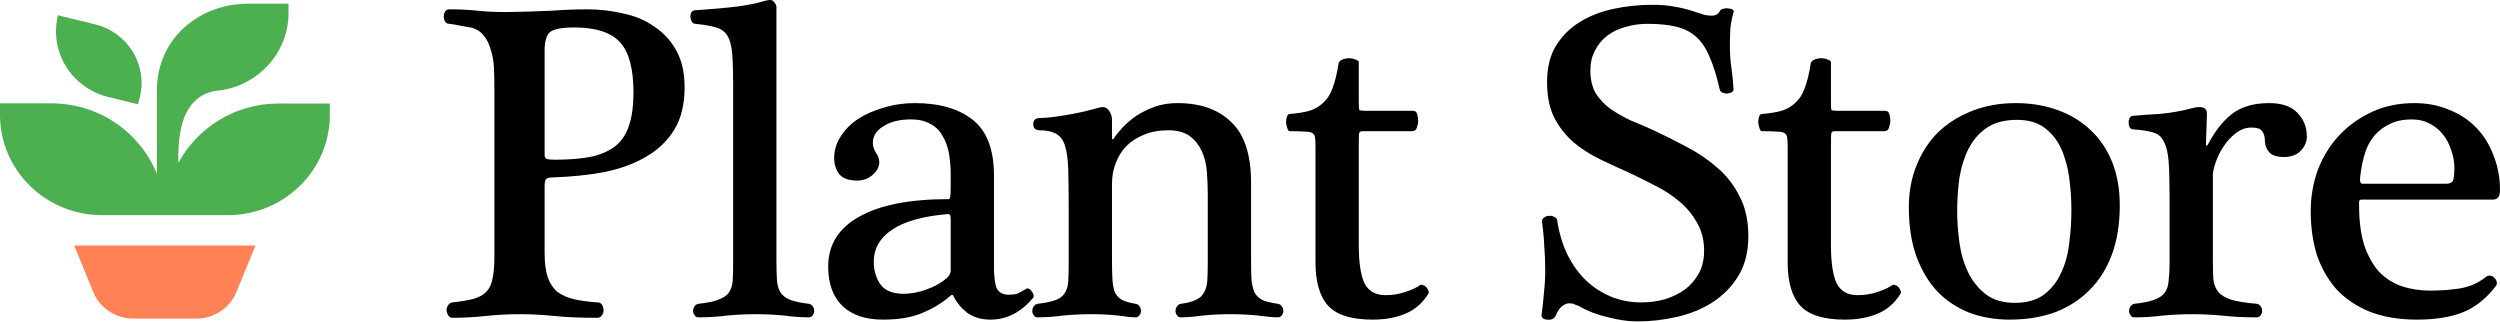
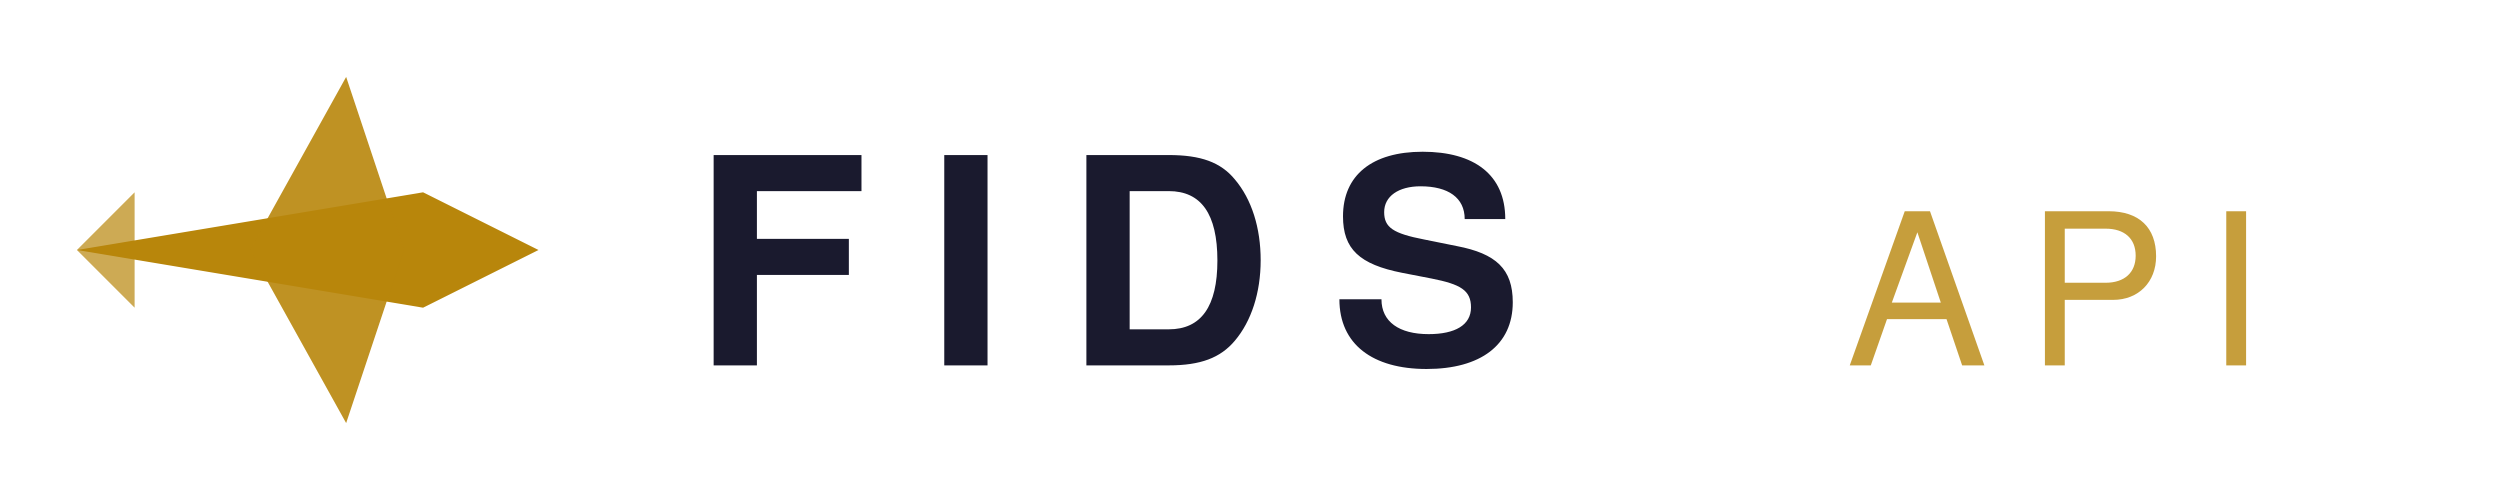
- <svg xmlns="http://www.w3.org/2000/svg" width="700" height="90" viewBox="0 0 700 90" fill="none">
-   <path d="M661.314 55.882C660.884 55.882 660.626 56.051 660.54 56.389C660.54 56.643 660.54 56.981 660.54 57.404C660.54 61.801 661.013 65.521 661.959 68.565C662.99 71.609 664.366 74.104 666.085 76.049C667.891 77.909 669.997 79.261 672.404 80.107C674.897 80.953 677.562 81.375 680.399 81.375C683.322 81.375 686.159 81.164 688.91 80.741C691.661 80.234 694.025 79.177 696.002 77.57C696.432 77.232 696.862 77.105 697.292 77.19C697.808 77.275 698.195 77.486 698.453 77.824C698.796 78.162 699.011 78.543 699.097 78.966C699.183 79.388 699.097 79.769 698.839 80.107C696.088 83.658 692.994 86.111 689.555 87.463C686.116 88.816 681.861 89.493 676.788 89.493C671.63 89.493 667.16 88.732 663.377 87.21C659.68 85.688 656.586 83.574 654.092 80.868C651.685 78.078 649.88 74.865 648.676 71.229C647.559 67.508 647 63.492 647 59.18C647 55.037 647.688 51.105 649.063 47.384C650.525 43.664 652.545 40.451 655.124 37.745C657.703 35.039 660.755 32.883 664.28 31.277C667.805 29.67 671.716 28.867 676.015 28.867C679.625 28.867 682.892 29.501 685.815 30.769C688.824 31.953 691.36 33.644 693.423 35.843C695.487 37.957 697.077 40.535 698.195 43.58C699.398 46.539 700 49.752 700 53.219C700 54.994 699.355 55.882 698.066 55.882H661.314ZM684.912 51.443C686.116 51.443 686.804 51.02 686.976 50.175C687.148 49.329 687.234 48.315 687.234 47.131C687.234 45.355 686.933 43.664 686.331 42.057C685.815 40.366 685.041 38.887 684.01 37.618C682.978 36.35 681.732 35.335 680.27 34.574C678.809 33.813 677.132 33.433 675.241 33.433C672.92 33.433 670.899 33.856 669.18 34.701C667.547 35.462 666.128 36.519 664.925 37.872C663.807 39.14 662.947 40.662 662.346 42.438C661.744 44.214 661.314 46.074 661.056 48.019C660.884 49.033 660.798 49.879 660.798 50.555C660.884 51.147 661.099 51.443 661.443 51.443H684.912Z" fill="black" />
-   <path d="M619.605 72.878C619.605 74.992 619.648 76.767 619.734 78.205C619.906 79.642 620.379 80.826 621.153 81.756C621.927 82.686 623.13 83.405 624.764 83.912C626.397 84.419 628.761 84.8 631.856 85.053C632.372 85.138 632.759 85.392 633.017 85.814C633.275 86.153 633.403 86.576 633.403 87.083C633.403 87.506 633.275 87.886 633.017 88.224C632.759 88.647 632.372 88.859 631.856 88.859C628.159 88.859 624.893 88.689 622.056 88.351C619.219 88.097 616.511 87.971 613.931 87.971C611.18 87.971 608.429 88.097 605.678 88.351C603.013 88.689 600.305 88.859 597.554 88.859C597.124 88.859 596.781 88.647 596.523 88.224C596.265 87.886 596.136 87.506 596.136 87.083C596.136 86.576 596.265 86.153 596.523 85.814C596.781 85.392 597.167 85.138 597.683 85.053C600.09 84.8 601.939 84.419 603.228 83.912C604.604 83.405 605.592 82.728 606.194 81.883C606.796 80.953 607.14 79.853 607.226 78.585C607.398 77.232 607.484 75.583 607.484 73.639V55.121C607.484 50.978 607.398 47.723 607.226 45.355C607.054 42.903 606.624 41.043 605.936 39.775C605.335 38.422 604.346 37.534 602.97 37.111C601.595 36.688 599.704 36.392 597.296 36.223C596.867 36.223 596.523 36.012 596.265 35.589C596.093 35.166 596.007 34.743 596.007 34.321C596.007 33.898 596.093 33.475 596.265 33.052C596.523 32.63 596.91 32.418 597.425 32.418C599.145 32.249 601.509 32.08 604.518 31.911C607.613 31.657 610.751 31.108 613.931 30.262C615.135 29.924 616.124 29.882 616.897 30.135C617.671 30.389 618.015 31.108 617.929 32.291L617.671 40.409C617.671 40.578 617.714 40.705 617.8 40.789C617.886 40.789 618.015 40.705 618.187 40.535C619.992 36.984 622.184 34.152 624.764 32.038C627.429 29.924 630.953 28.867 635.338 28.867C638.948 28.867 641.614 29.797 643.333 31.657C645.052 33.433 645.912 35.631 645.912 38.252C645.912 39.69 645.353 41.001 644.236 42.184C643.118 43.368 641.528 43.96 639.464 43.96C637.487 43.96 636.112 43.495 635.338 42.565C634.564 41.635 634.177 40.62 634.177 39.521C634.177 38.337 633.919 37.407 633.403 36.73C632.974 36.054 631.985 35.716 630.438 35.716C628.804 35.716 627.3 36.266 625.924 37.365C624.635 38.379 623.517 39.605 622.571 41.043C621.626 42.48 620.895 43.96 620.379 45.482C619.863 47.004 619.605 48.188 619.605 49.033V72.878Z" fill="black" />
-   <path d="M593.534 57.531C593.534 62.689 592.803 67.255 591.341 71.229C589.88 75.203 587.774 78.543 585.023 81.249C582.358 83.954 579.134 86.026 575.351 87.463C571.568 88.816 567.356 89.493 562.714 89.493C558.673 89.493 554.933 88.859 551.495 87.59C548.056 86.237 545.09 84.293 542.597 81.756C540.104 79.135 538.126 75.879 536.665 71.99C535.203 68.016 534.473 63.365 534.473 58.038C534.473 53.726 535.203 49.794 536.665 46.243C538.126 42.607 540.147 39.521 542.726 36.984C545.391 34.448 548.572 32.461 552.268 31.023C555.965 29.586 560.006 28.867 564.39 28.867C568.602 28.867 572.471 29.501 575.996 30.769C579.606 32.038 582.701 33.898 585.28 36.35C587.86 38.718 589.88 41.677 591.341 45.228C592.803 48.78 593.534 52.88 593.534 57.531ZM579.993 58.926C579.993 55.713 579.778 52.584 579.349 49.541C578.919 46.497 578.145 43.791 577.027 41.423C575.91 39.056 574.362 37.153 572.385 35.716C570.408 34.279 567.872 33.56 564.777 33.56C561.338 33.56 558.544 34.279 556.395 35.716C554.246 37.153 552.526 39.098 551.237 41.55C550.033 43.918 549.173 46.623 548.658 49.667C548.228 52.711 548.013 55.882 548.013 59.18C548.013 62.055 548.228 65.014 548.658 68.058C549.087 71.102 549.904 73.85 551.108 76.302C552.311 78.754 553.945 80.784 556.008 82.39C558.157 83.997 560.865 84.8 564.132 84.8C567.485 84.8 570.193 84.039 572.256 82.517C574.319 80.995 575.91 79.008 577.027 76.556C578.231 74.104 579.005 71.356 579.349 68.312C579.778 65.183 579.993 62.055 579.993 58.926Z" fill="black" />
-   <path d="M512.666 68.692C512.666 73.427 513.182 76.936 514.214 79.219C515.331 81.502 517.309 82.644 520.146 82.644C522.123 82.644 523.971 82.348 525.691 81.756C527.496 81.164 528.872 80.53 529.817 79.853C530.075 79.684 530.376 79.684 530.72 79.853C531.064 79.938 531.365 80.149 531.623 80.488C531.88 80.741 532.052 81.037 532.138 81.375C532.31 81.714 532.31 82.01 532.138 82.263C530.505 84.884 528.356 86.745 525.691 87.844C523.112 88.943 520.06 89.493 516.535 89.493C510.689 89.493 506.563 88.224 504.155 85.688C501.748 83.067 500.545 79.008 500.545 73.512V40.916C500.545 39.901 500.502 39.098 500.416 38.506C500.33 37.914 500.072 37.492 499.642 37.238C499.212 36.984 498.481 36.857 497.45 36.857C496.504 36.773 495.129 36.73 493.323 36.73C493.065 36.73 492.85 36.477 492.678 35.97C492.507 35.462 492.378 34.913 492.292 34.321C492.292 33.729 492.378 33.179 492.55 32.672C492.721 32.165 492.979 31.911 493.323 31.911C495.472 31.742 497.321 31.446 498.868 31.023C500.416 30.516 501.705 29.755 502.737 28.74C503.855 27.726 504.714 26.373 505.316 24.681C506.004 22.906 506.563 20.623 506.992 17.833C507.078 17.325 507.422 16.945 508.024 16.691C508.626 16.437 509.271 16.311 509.958 16.311C510.646 16.311 511.248 16.437 511.764 16.691C512.365 16.86 512.666 17.114 512.666 17.452V28.36C512.666 29.712 512.709 30.516 512.795 30.769C512.967 30.939 513.526 31.023 514.472 31.023H527.883C528.485 31.023 528.872 31.361 529.043 32.038C529.215 32.714 529.301 33.306 529.301 33.813C529.301 34.321 529.172 34.955 528.915 35.716C528.743 36.392 528.313 36.73 527.625 36.73H513.827C513.225 36.73 512.881 36.9 512.795 37.238C512.709 37.492 512.666 38.548 512.666 40.409V68.692Z" fill="black" />
-   <path d="M445.299 19.735C445.299 22.272 445.815 24.428 446.846 26.203C447.964 27.895 449.34 29.332 450.973 30.516C452.692 31.7 454.541 32.757 456.518 33.687C458.581 34.532 460.559 35.378 462.45 36.223C465.717 37.745 468.941 39.352 472.121 41.043C475.388 42.734 478.311 44.721 480.89 47.004C483.469 49.202 485.533 51.866 487.08 54.994C488.713 58.038 489.53 61.759 489.53 66.156C489.53 70.552 488.585 74.273 486.693 77.317C484.888 80.276 482.481 82.728 479.472 84.673C476.549 86.533 473.239 87.886 469.542 88.732C465.846 89.577 462.149 90 458.452 90C456.045 90 453.337 89.62 450.328 88.859C447.319 88.182 444.568 87.125 442.075 85.688C441.645 85.519 441.215 85.35 440.786 85.18C440.442 85.011 439.969 84.927 439.367 84.927C438.765 84.927 438.121 85.18 437.433 85.688C436.745 86.195 436.143 87.083 435.627 88.351C435.37 88.859 435.026 89.197 434.596 89.366C434.166 89.535 433.693 89.577 433.177 89.493C432.747 89.493 432.361 89.366 432.017 89.112C431.759 88.859 431.63 88.563 431.63 88.224C431.888 86.364 432.103 84.377 432.275 82.263C432.533 80.065 432.662 77.866 432.662 75.668C432.662 73.47 432.576 71.271 432.404 69.073C432.318 66.874 432.103 64.591 431.759 62.224C431.673 61.717 431.845 61.294 432.275 60.956C432.705 60.617 433.177 60.448 433.693 60.448C434.209 60.364 434.682 60.448 435.112 60.702C435.627 60.871 435.928 61.209 436.014 61.717C436.53 65.183 437.476 68.354 438.851 71.229C440.227 74.019 441.946 76.429 444.009 78.458C446.073 80.403 448.394 81.925 450.973 83.024C453.638 84.124 456.518 84.673 459.613 84.673C461.934 84.673 464.126 84.377 466.19 83.785C468.339 83.109 470.23 82.179 471.864 80.995C473.497 79.727 474.786 78.205 475.732 76.429C476.678 74.653 477.151 72.582 477.151 70.214C477.151 67.17 476.463 64.507 475.087 62.224C473.798 59.941 472.164 57.996 470.187 56.389C468.21 54.698 466.018 53.261 463.61 52.077C461.203 50.809 458.925 49.667 456.776 48.653C453.939 47.384 451.102 46.074 448.265 44.721C445.428 43.368 442.892 41.762 440.657 39.901C438.421 37.957 436.616 35.674 435.241 33.052C433.865 30.347 433.177 27.007 433.177 23.033C433.177 18.974 433.994 15.592 435.627 12.886C437.347 10.096 439.582 7.855 442.333 6.164C445.084 4.473 448.222 3.247 451.747 2.486C455.271 1.725 458.925 1.344 462.708 1.344C465.115 1.344 467.135 1.514 468.769 1.852C470.488 2.105 472.379 2.57 474.443 3.247C475.56 3.585 476.463 3.881 477.151 4.135C477.924 4.304 478.655 4.388 479.343 4.388C480.374 4.388 481.105 3.966 481.535 3.12C481.707 2.782 482.008 2.57 482.438 2.486C482.954 2.317 483.426 2.275 483.856 2.359C484.286 2.359 484.673 2.444 485.017 2.613C485.361 2.782 485.49 3.036 485.404 3.374C484.974 4.896 484.673 6.418 484.501 7.94C484.415 9.462 484.372 11.068 484.372 12.759C484.372 14.958 484.501 16.945 484.759 18.72C485.017 20.496 485.232 22.61 485.404 25.062C485.404 25.316 485.232 25.569 484.888 25.823C484.544 25.992 484.114 26.119 483.598 26.203C483.168 26.203 482.739 26.119 482.309 25.95C481.879 25.781 481.621 25.485 481.535 25.062C480.675 21.342 479.73 18.298 478.698 15.93C477.666 13.478 476.377 11.575 474.829 10.223C473.282 8.87 471.391 7.94 469.155 7.432C467.006 6.925 464.384 6.671 461.289 6.671C459.14 6.671 457.077 6.967 455.1 7.559C453.208 8.067 451.532 8.87 450.07 9.969C448.609 11.068 447.448 12.463 446.589 14.155C445.729 15.761 445.299 17.621 445.299 19.735Z" fill="black" />
-   <path d="M380.458 68.692C380.458 73.427 380.974 76.936 382.006 79.219C383.123 81.502 385.101 82.644 387.938 82.644C389.915 82.644 391.763 82.348 393.483 81.756C395.288 81.164 396.663 80.53 397.609 79.853C397.867 79.684 398.168 79.684 398.512 79.853C398.856 79.938 399.157 80.149 399.414 80.488C399.672 80.741 399.844 81.037 399.93 81.375C400.102 81.714 400.102 82.01 399.93 82.263C398.297 84.884 396.148 86.745 393.483 87.844C390.903 88.943 387.852 89.493 384.327 89.493C378.481 89.493 374.354 88.224 371.947 85.688C369.54 83.067 368.337 79.008 368.337 73.512V40.916C368.337 39.901 368.294 39.098 368.208 38.506C368.122 37.914 367.864 37.492 367.434 37.238C367.004 36.984 366.273 36.857 365.242 36.857C364.296 36.773 362.92 36.73 361.115 36.73C360.857 36.73 360.642 36.477 360.47 35.97C360.298 35.462 360.169 34.913 360.083 34.321C360.083 33.729 360.169 33.179 360.341 32.672C360.513 32.165 360.771 31.911 361.115 31.911C363.264 31.742 365.113 31.446 366.66 31.023C368.208 30.516 369.497 29.755 370.529 28.74C371.646 27.726 372.506 26.373 373.108 24.681C373.796 22.906 374.354 20.623 374.784 17.833C374.87 17.325 375.214 16.945 375.816 16.691C376.418 16.437 377.062 16.311 377.75 16.311C378.438 16.311 379.04 16.437 379.556 16.691C380.157 16.86 380.458 17.114 380.458 17.452V28.36C380.458 29.712 380.501 30.516 380.587 30.769C380.759 30.939 381.318 31.023 382.264 31.023H395.675C396.277 31.023 396.663 31.361 396.835 32.038C397.007 32.714 397.093 33.306 397.093 33.813C397.093 34.321 396.964 34.955 396.706 35.716C396.534 36.392 396.105 36.73 395.417 36.73H381.619C381.017 36.73 380.673 36.9 380.587 37.238C380.501 37.492 380.458 38.548 380.458 40.409V68.692Z" fill="black" />
-   <path d="M311.353 72.878C311.353 74.992 311.396 76.767 311.482 78.205C311.568 79.642 311.783 80.826 312.127 81.756C312.557 82.686 313.202 83.405 314.061 83.912C315.007 84.419 316.296 84.8 317.93 85.053C318.446 85.138 318.833 85.392 319.09 85.814C319.348 86.153 319.477 86.576 319.477 87.083C319.477 87.506 319.348 87.886 319.09 88.224C318.833 88.647 318.446 88.859 317.93 88.859C317.07 88.859 315.437 88.689 313.03 88.351C310.708 88.097 308.258 87.971 305.679 87.971C302.928 87.971 300.263 88.097 297.684 88.351C295.105 88.689 292.698 88.859 290.463 88.859C290.033 88.859 289.689 88.647 289.431 88.224C289.173 87.886 289.044 87.506 289.044 87.083C289.044 86.576 289.173 86.153 289.431 85.814C289.689 85.392 290.076 85.138 290.592 85.053C292.741 84.8 294.374 84.462 295.492 84.039C296.695 83.616 297.555 82.982 298.071 82.136C298.673 81.291 299.017 80.192 299.103 78.839C299.189 77.486 299.232 75.752 299.232 73.639V57.658C299.232 53.515 299.189 50.09 299.103 47.384C299.017 44.594 298.716 42.396 298.2 40.789C297.684 39.183 296.867 38.083 295.75 37.492C294.632 36.815 293.042 36.477 290.978 36.477C290.463 36.477 290.033 36.308 289.689 35.97C289.431 35.631 289.302 35.251 289.302 34.828C289.302 34.321 289.431 33.898 289.689 33.56C290.033 33.221 290.463 33.052 290.978 33.052C292.612 33.052 294.976 32.799 298.071 32.291C301.252 31.784 304.476 31.065 307.743 30.135C308.946 29.797 309.849 30.051 310.451 30.896C311.052 31.657 311.353 32.545 311.353 33.56V38.633C311.353 38.802 311.396 38.929 311.482 39.014C311.654 39.014 311.783 38.929 311.869 38.76C312.471 37.83 313.288 36.815 314.319 35.716C315.437 34.532 316.726 33.433 318.188 32.418C319.735 31.404 321.455 30.558 323.346 29.882C325.237 29.205 327.344 28.867 329.665 28.867C336.112 28.867 341.142 30.643 344.752 34.194C348.449 37.661 350.297 43.326 350.297 51.189V72.878C350.297 75.161 350.34 77.021 350.426 78.458C350.598 79.896 350.899 81.079 351.329 82.01C351.845 82.855 352.575 83.532 353.521 84.039C354.553 84.462 355.971 84.8 357.777 85.053C358.292 85.138 358.679 85.392 358.937 85.814C359.195 86.153 359.324 86.576 359.324 87.083C359.324 87.506 359.195 87.886 358.937 88.224C358.679 88.647 358.292 88.859 357.777 88.859C356.659 88.859 354.811 88.689 352.232 88.351C349.739 88.097 347.202 87.971 344.623 87.971C341.872 87.971 339.25 88.097 336.757 88.351C334.264 88.689 332.201 88.859 330.567 88.859C330.138 88.859 329.794 88.647 329.536 88.224C329.278 87.886 329.149 87.506 329.149 87.083C329.149 86.576 329.278 86.153 329.536 85.814C329.794 85.392 330.18 85.138 330.696 85.053C332.588 84.8 334.006 84.419 334.952 83.912C335.983 83.405 336.714 82.728 337.144 81.883C337.66 80.953 337.961 79.853 338.047 78.585C338.133 77.232 338.176 75.583 338.176 73.639V54.36C338.176 52.246 338.09 50.133 337.918 48.019C337.746 45.905 337.273 44.002 336.499 42.311C335.726 40.62 334.608 39.225 333.146 38.126C331.685 37.026 329.665 36.477 327.086 36.477C324.507 36.477 322.228 36.9 320.251 37.745C318.36 38.506 316.726 39.563 315.351 40.916C314.061 42.269 313.073 43.875 312.385 45.736C311.697 47.511 311.353 49.414 311.353 51.443V72.878Z" fill="black" />
-   <path d="M266.192 61.97C266.192 61.04 266.149 60.49 266.063 60.321C265.977 60.068 265.762 59.941 265.418 59.941C258.369 60.533 253.125 62.012 249.686 64.38C246.333 66.663 244.657 69.622 244.657 73.258C244.657 75.795 245.302 77.951 246.591 79.727C247.881 81.418 250.03 82.263 253.039 82.263C255.016 82.263 257.079 81.883 259.229 81.122C261.464 80.361 263.441 79.261 265.16 77.824C265.848 77.148 266.192 76.471 266.192 75.795V61.97ZM278.314 74.526C278.314 77.486 278.572 79.558 279.088 80.741C279.689 81.925 280.807 82.517 282.44 82.517C283.386 82.517 284.16 82.432 284.761 82.263C285.363 82.01 286.223 81.544 287.341 80.868C287.598 80.699 287.856 80.699 288.114 80.868C288.458 81.037 288.716 81.291 288.888 81.629C289.146 81.883 289.318 82.221 289.404 82.644C289.49 82.982 289.404 83.278 289.146 83.532C285.793 87.506 281.839 89.493 277.282 89.493C274.789 89.493 272.64 88.859 270.834 87.59C269.115 86.237 267.826 84.673 266.966 82.897C266.794 82.475 266.536 82.432 266.192 82.771C263.957 84.715 261.335 86.322 258.326 87.59C255.403 88.859 251.706 89.493 247.236 89.493C242.336 89.493 238.553 88.224 235.888 85.688C233.223 83.067 231.89 79.388 231.89 74.653C231.89 68.565 234.77 63.915 240.53 60.702C246.29 57.404 254.672 55.755 265.676 55.755C265.848 55.755 265.977 55.544 266.063 55.121C266.149 54.698 266.192 53.726 266.192 52.204V48.78C266.192 46.666 266.02 44.679 265.676 42.819C265.332 40.958 264.731 39.352 263.871 37.999C263.097 36.561 261.98 35.462 260.518 34.701C259.057 33.856 257.251 33.433 255.102 33.433C251.921 33.433 249.342 34.067 247.365 35.335C245.388 36.519 244.399 38.083 244.399 40.028C244.399 40.958 244.7 41.888 245.302 42.819C245.903 43.664 246.204 44.552 246.204 45.482C246.204 46.666 245.602 47.807 244.399 48.906C243.195 50.006 241.734 50.555 240.014 50.555C237.693 50.555 236.017 49.963 234.985 48.78C234.04 47.511 233.567 45.989 233.567 44.214C233.567 42.1 234.169 40.113 235.372 38.252C236.576 36.308 238.209 34.659 240.272 33.306C242.336 31.953 244.743 30.896 247.494 30.135C250.245 29.29 253.125 28.867 256.134 28.867C263.011 28.867 268.427 30.431 272.382 33.56C276.336 36.688 278.314 41.888 278.314 49.16V74.526Z" fill="black" />
-   <path d="M205.283 23.794C205.283 20.158 205.197 17.283 205.025 15.169C204.853 12.971 204.423 11.28 203.735 10.096C203.047 8.912 201.973 8.109 200.511 7.686C199.136 7.263 197.201 6.925 194.708 6.671C194.278 6.671 193.935 6.46 193.677 6.037C193.505 5.614 193.376 5.192 193.29 4.769C193.29 4.346 193.376 3.923 193.548 3.501C193.806 3.078 194.192 2.866 194.708 2.866C197.287 2.697 200.382 2.444 203.993 2.105C207.69 1.767 211.128 1.133 214.309 0.203C215.513 -0.135 216.287 -0.051 216.63 0.457C217.06 0.879 217.318 1.344 217.404 1.852V72.878C217.404 74.992 217.447 76.767 217.533 78.205C217.619 79.642 217.92 80.826 218.436 81.756C219.038 82.686 219.94 83.405 221.144 83.912C222.433 84.419 224.196 84.8 226.431 85.054C226.947 85.138 227.334 85.392 227.592 85.814C227.849 86.153 227.978 86.576 227.978 87.083C227.978 87.506 227.849 87.886 227.592 88.224C227.334 88.647 226.947 88.859 226.431 88.859C224.368 88.859 222.047 88.689 219.467 88.351C216.888 88.097 214.309 87.971 211.73 87.971C208.979 87.971 206.271 88.097 203.606 88.351C200.941 88.689 198.233 88.859 195.482 88.859C195.052 88.859 194.708 88.647 194.45 88.224C194.192 87.886 194.064 87.506 194.064 87.083C194.064 86.576 194.192 86.153 194.45 85.814C194.708 85.392 195.095 85.138 195.611 85.054C198.018 84.8 199.866 84.419 201.156 83.912C202.531 83.405 203.52 82.728 204.122 81.883C204.724 80.953 205.068 79.853 205.154 78.585C205.24 77.232 205.283 75.583 205.283 73.639V23.794Z" fill="black" />
-   <path d="M152.488 70.722C152.488 73.596 152.789 75.922 153.391 77.697C153.992 79.388 154.895 80.741 156.099 81.756C157.388 82.686 158.936 83.362 160.741 83.785C162.632 84.208 164.825 84.504 167.318 84.673C167.919 84.673 168.349 84.927 168.607 85.434C168.865 85.857 168.994 86.364 168.994 86.956C168.994 87.463 168.822 87.928 168.478 88.351C168.22 88.774 167.791 88.985 167.189 88.985C162.546 88.985 158.549 88.816 155.196 88.478C151.929 88.14 148.748 87.971 145.653 87.971C142.387 87.971 139.163 88.14 135.982 88.478C132.801 88.816 129.706 88.985 126.697 88.985C126.181 88.985 125.795 88.774 125.537 88.351C125.279 87.928 125.107 87.463 125.021 86.956C125.021 86.449 125.15 85.984 125.408 85.561C125.666 85.054 126.095 84.758 126.697 84.673C129.104 84.419 131.082 84.081 132.629 83.658C134.177 83.236 135.38 82.559 136.24 81.629C137.099 80.699 137.658 79.473 137.916 77.951C138.26 76.429 138.432 74.4 138.432 71.863V24.555C138.432 22.695 138.389 20.834 138.303 18.974C138.217 17.114 137.916 15.423 137.4 13.901C136.971 12.294 136.283 10.941 135.337 9.842C134.477 8.743 133.274 8.024 131.726 7.686C130.781 7.517 129.792 7.348 128.76 7.179C127.729 6.925 126.74 6.756 125.795 6.671C125.279 6.671 124.892 6.46 124.634 6.037C124.376 5.614 124.247 5.149 124.247 4.642C124.247 4.135 124.376 3.67 124.634 3.247C124.892 2.824 125.279 2.613 125.795 2.613C128.717 2.613 131.34 2.74 133.661 2.993C135.982 3.247 138.69 3.374 141.785 3.374C146.943 3.289 151.198 3.162 154.551 2.993C157.99 2.74 161.257 2.613 164.352 2.613C167.791 2.613 171.143 2.993 174.41 3.754C177.763 4.431 180.686 5.657 183.179 7.432C185.758 9.123 187.821 11.364 189.369 14.155C190.916 16.945 191.69 20.369 191.69 24.428C191.69 29.163 190.744 33.095 188.853 36.223C186.962 39.352 184.34 41.888 180.987 43.833C177.72 45.778 173.851 47.215 169.381 48.145C164.911 48.991 160.096 49.498 154.938 49.667C154.078 49.667 153.434 49.794 153.004 50.048C152.66 50.302 152.488 51.02 152.488 52.204V70.722ZM152.488 43.199C152.488 43.875 152.66 44.298 153.004 44.467C153.434 44.636 154.164 44.721 155.196 44.721C159.409 44.721 162.933 44.425 165.77 43.833C168.607 43.157 170.885 42.1 172.605 40.662C174.324 39.14 175.528 37.196 176.215 34.828C176.989 32.461 177.376 29.501 177.376 25.95C177.376 19.27 176.13 14.577 173.636 11.871C171.143 9.081 166.845 7.686 160.741 7.686C157.388 7.686 155.153 8.109 154.035 8.954C153.004 9.8 152.488 11.533 152.488 14.155V43.199Z" fill="black" />
-   <path fill-rule="evenodd" clip-rule="evenodd" d="M80.742 1.027H69.534C55.86 1.027 43.935 10.684 43.935 25.367V48.693C39.273 37.14 27.796 28.939 14.391 28.939H0V32.158C0 47.635 12.777 60.245 28.558 60.245H63.795C79.531 60.245 92.353 47.679 92.353 32.202V28.983H78.007C65.858 28.983 55.277 35.729 49.943 45.606C49.853 42.343 50.032 38.904 50.749 35.729C52.677 26.866 58.774 25.588 60.702 25.411C60.943 25.389 61.036 25.386 61.195 25.367C72.224 24.044 80.787 14.829 80.787 3.585V1.027H80.742ZM16.274 4.29L26.585 6.804C35.821 9.052 41.424 18.224 39.138 27.307L38.645 29.203L30.216 27.131C25.106 25.852 20.981 22.677 18.426 18.533C15.915 14.388 14.974 9.317 16.229 4.29H16.274Z" fill="#4CAF50" />
-   <path d="M20.803 68.756H71.508L66.218 81.719C64.379 86.261 59.896 89.215 54.92 89.215H37.391C32.414 89.215 27.931 86.261 26.093 81.719L20.803 68.8V68.756Z" fill="#FF8155" />
+ <svg xmlns="http://www.w3.org/2000/svg" width="130" height="26" viewBox="0 0 130 26" fill="none">
+   <path d="M4 13 L22 10 L28 13 L22 16 Z" fill="#b8860b" />
+   <path d="M13 13 L18 4 L21 13 L18 22 Z" fill="#b8860b" opacity="0.9" />
+   <path d="M4 13 L7 10 L7 16 Z" fill="#b8860b" opacity="0.7" />
+   <text x="36" y="19" font-family="'Space Grotesk', 'Helvetica Neue', sans-serif" font-weight="700" font-size="15" letter-spacing="3" fill="#1a1a2e">FIDS</text>
+   <text x="96" y="19" font-family="'Space Grotesk', 'Helvetica Neue', sans-serif" font-weight="400" font-size="11" letter-spacing="2" fill="#b8860b" opacity="0.8">API</text>
</svg>
